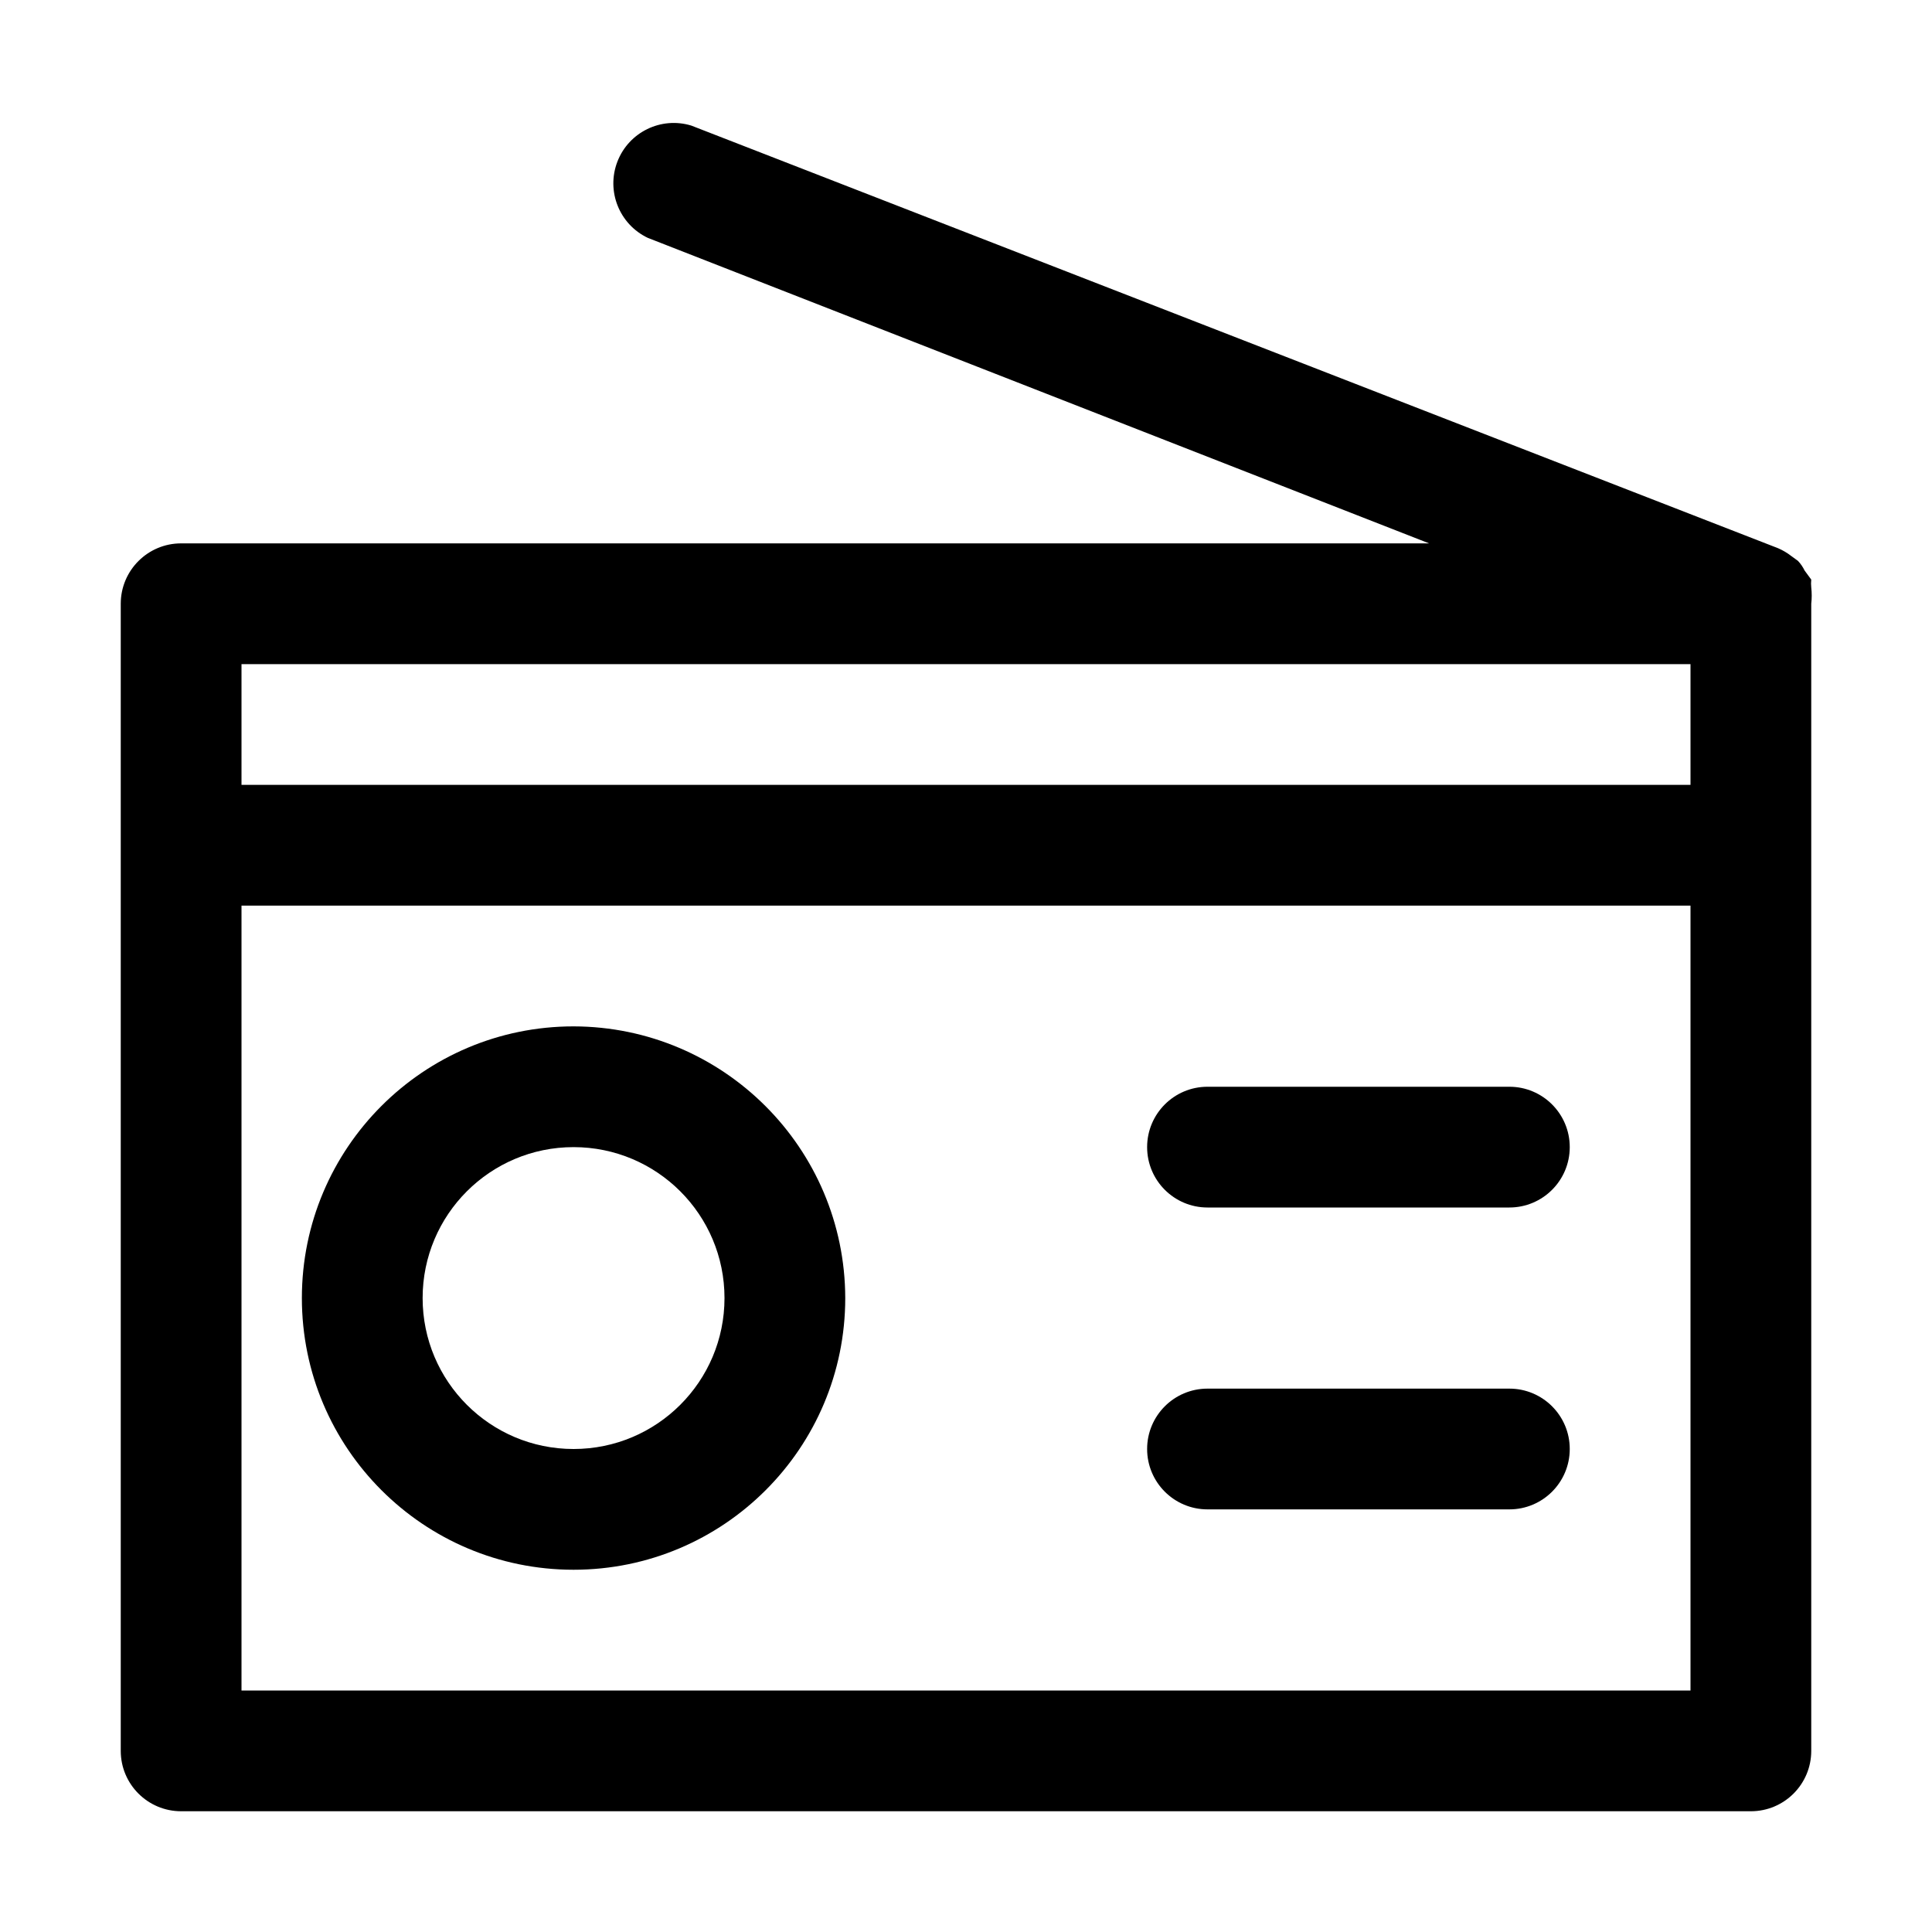
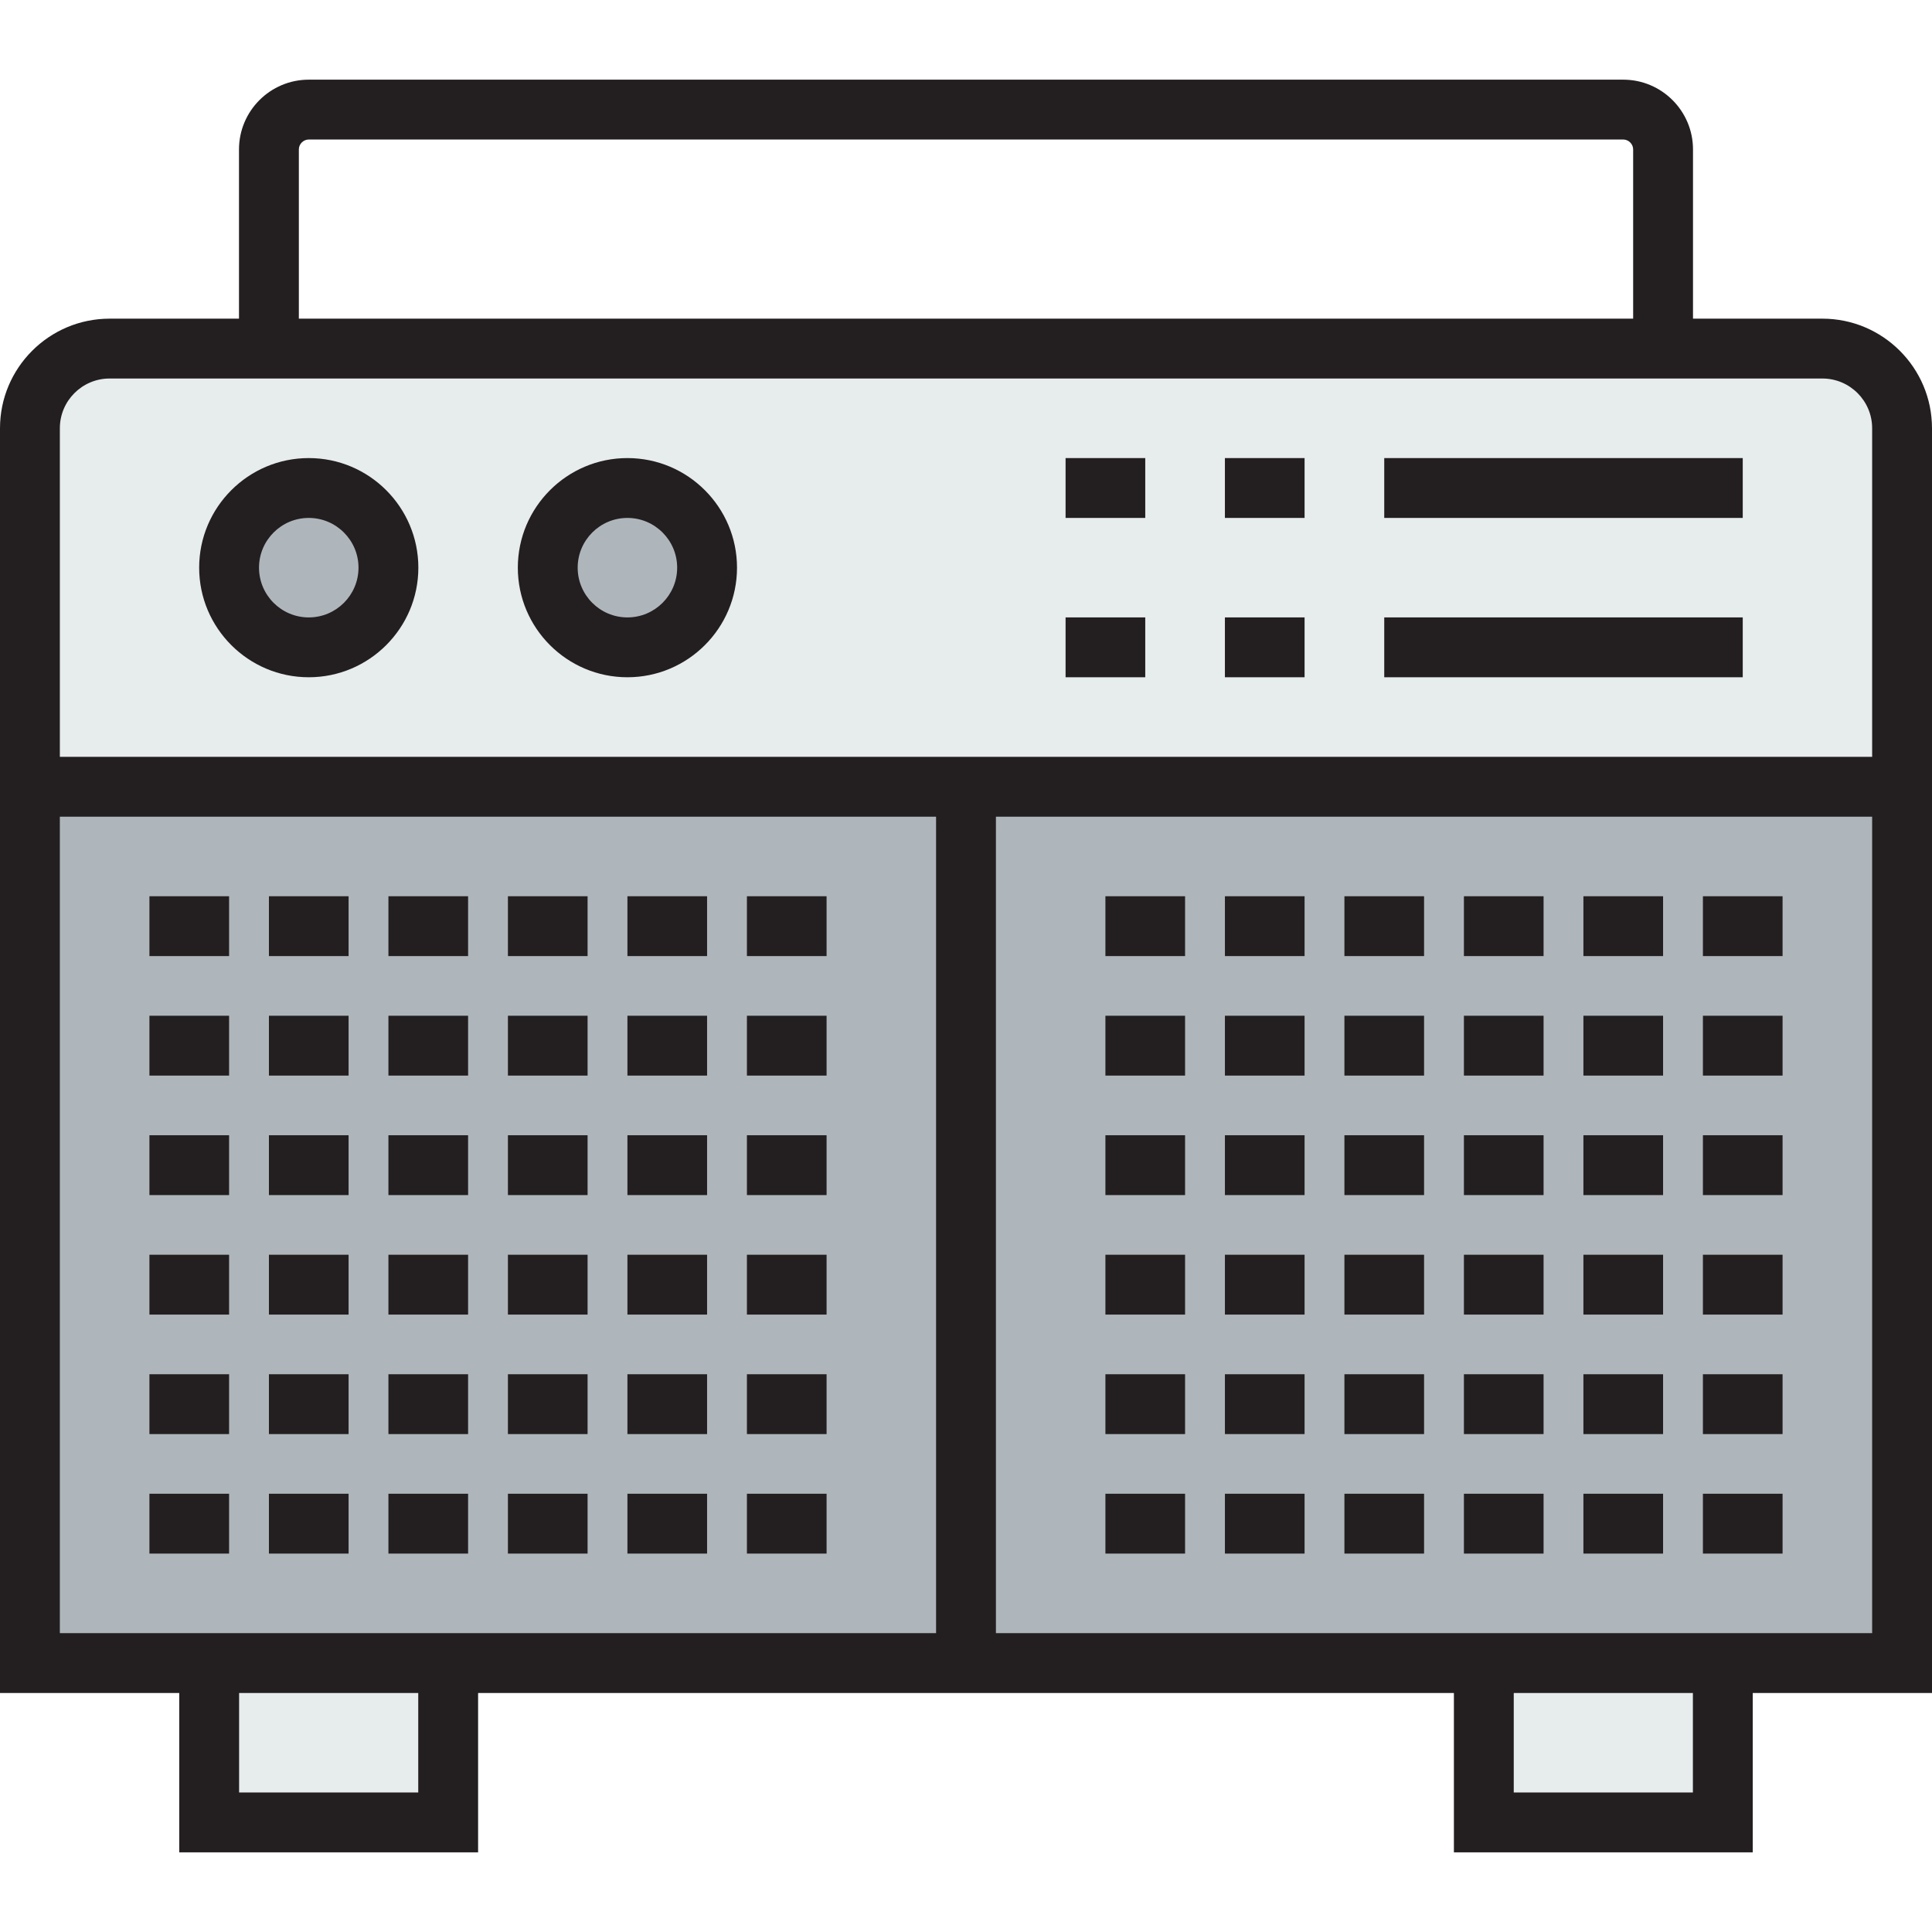
- <svg xmlns="http://www.w3.org/2000/svg" width="32px" height="32px" viewBox="0 0 32 32">
-   <g data-name="Layer 2" id="Layer_2">
-     <path d="M30,10A1.19,1.19,0,0,0,30,9.73a.61.61,0,0,1,0-.13l-.11-.15a.64.64,0,0,0-.11-.16l-.11-.08a1,1,0,0,0-.22-.13h0l-18-7a1,1,0,0,0-.72,1.86L23.67,9H3a1,1,0,0,0-1,1V29a1,1,0,0,0,1,1H29a1,1,0,0,0,1-1V10Zm-2,1v2H4V11ZM4,28V15H28V28Z" />
-     <path d="M9.5,17A4.5,4.5,0,1,0,14,21.5,4.51,4.51,0,0,0,9.5,17Zm0,7A2.5,2.5,0,1,1,12,21.5,2.5,2.5,0,0,1,9.5,24Z" />
-     <path d="M25,18H20a1,1,0,0,0,0,2h5a1,1,0,0,0,0-2Z" />
-     <path d="M25,23H20a1,1,0,0,0,0,2h5a1,1,0,0,0,0-2Z" />
+ <svg xmlns="http://www.w3.org/2000/svg" version="1.1" id="Layer_1" x="0px" y="0px" viewBox="0 0 484.195 484.195" style="enable-background:new 0 0 484.195 484.195;" xml:space="preserve">
+   <g>
+     <g id="XMLID_35_">
+       <g>
+         <rect x="7.5" y="197.174" style="fill:#AFB6BB;" width="234.597" height="219.623" />
+         <rect x="242.097" y="197.174" style="fill:#AFB6BB;" width="234.597" height="219.623" />
+         <path style="fill:#E7ECED;" d="M476.694,107.329v89.846H7.5v-89.846c0-10.981,8.985-19.966,19.966-19.966h429.263     C467.71,87.363,476.694,96.347,476.694,107.329z M157.243,162.234c10.981,0,19.966-8.985,19.966-19.966     s-8.985-19.966-19.966-19.966s-19.966,8.985-19.966,19.966C137.277,153.25,146.262,162.234,157.243,162.234z M77.38,162.234     c10.981,0,19.966-8.985,19.966-19.966s-8.985-19.966-19.966-19.966s-19.966,8.985-19.966,19.966     C57.414,153.25,66.399,162.234,77.38,162.234z" />
+         <rect x="371.874" y="416.797" style="fill:#E7ECED;" width="59.897" height="39.931" />
+         <path style="fill:#AFB6BB;" d="M157.243,162.234c-10.981,0-19.966-8.985-19.966-19.966s8.985-19.966,19.966-19.966     s19.966,8.985,19.966,19.966C177.209,153.25,168.224,162.234,157.243,162.234z" />
+         <rect x="52.423" y="416.797" style="fill:#E7ECED;" width="59.897" height="39.931" />
+         <path style="fill:#AFB6BB;" d="M77.38,122.303c10.981,0,19.966,8.985,19.966,19.966s-8.985,19.966-19.966,19.966     s-19.966-8.985-19.966-19.966C57.414,131.287,66.399,122.303,77.38,122.303z" />
+       </g>
+       <g>
+         <path style="fill:#231F20;" d="M484.194,107.329c0-15.145-12.321-27.466-27.466-27.466h-32.431V37.449     c0-9.64-7.843-17.483-17.483-17.483H77.38c-9.64,0-17.483,7.843-17.483,17.483v42.414H27.466C12.321,79.863,0,92.184,0,107.329     v316.968h44.923v39.932h74.897v-39.932h244.555v39.932h74.897v-39.932h44.923V107.329H484.194z M74.897,37.449     c0-1.346,1.137-2.483,2.483-2.483h329.435c1.346,0,2.483,1.137,2.483,2.483v42.414h-334.4V37.449H74.897z M27.466,94.863h429.263     c6.874,0,12.466,5.592,12.466,12.466v82.346H15v-82.346C15,100.455,20.592,94.863,27.466,94.863z M15,204.674h219.597v204.623H15     V204.674z M104.82,449.229H59.923v-24.932h44.897V449.229z M424.271,449.229h-44.897v-24.932h44.897V449.229z M249.597,409.297     V204.674h219.597v204.623H249.597z" />
+         <path style="fill:#231F20;" d="M77.38,169.734c15.145,0,27.466-12.321,27.466-27.466s-12.321-27.466-27.466-27.466     s-27.466,12.321-27.466,27.466S62.235,169.734,77.38,169.734z M77.38,129.803c6.874,0,12.466,5.592,12.466,12.466     s-5.592,12.466-12.466,12.466s-12.466-5.592-12.466-12.466S70.506,129.803,77.38,129.803z" />
+         <path style="fill:#231F20;" d="M157.243,169.734c15.145,0,27.466-12.321,27.466-27.466s-12.321-27.466-27.466-27.466     s-27.465,12.321-27.465,27.466S142.098,169.734,157.243,169.734z M157.243,129.803c6.874,0,12.466,5.592,12.466,12.466     s-5.592,12.466-12.466,12.466s-12.465-5.592-12.465-12.466S150.369,129.803,157.243,129.803z" />
+         <rect x="346.917" y="114.803" style="fill:#231F20;" width="89.846" height="15" />
+         <rect x="346.917" y="154.734" style="fill:#231F20;" width="89.846" height="15" />
+         <rect x="306.986" y="154.734" style="fill:#231F20;" width="19.966" height="15" />
+         <rect x="267.054" y="154.734" style="fill:#231F20;" width="19.966" height="15" />
+         <rect x="267.054" y="114.803" style="fill:#231F20;" width="19.966" height="15" />
+         <rect x="306.986" y="114.803" style="fill:#231F20;" width="19.966" height="15" />
+         <rect x="37.449" y="224.614" style="fill:#231F20;" width="19.965" height="15" />
+         <rect x="67.397" y="224.614" style="fill:#231F20;" width="19.966" height="15" />
+         <rect x="97.346" y="224.614" style="fill:#231F20;" width="19.966" height="15" />
+         <rect x="127.294" y="224.614" style="fill:#231F20;" width="19.965" height="15" />
+         <rect x="157.243" y="224.614" style="fill:#231F20;" width="19.966" height="15" />
+         <rect x="187.191" y="224.614" style="fill:#231F20;" width="19.966" height="15" />
+         <rect x="37.449" y="254.563" style="fill:#231F20;" width="19.965" height="15" />
+         <rect x="67.397" y="254.563" style="fill:#231F20;" width="19.966" height="15" />
+         <rect x="97.346" y="254.563" style="fill:#231F20;" width="19.966" height="15" />
+         <rect x="127.294" y="254.563" style="fill:#231F20;" width="19.965" height="15" />
+         <rect x="157.243" y="254.563" style="fill:#231F20;" width="19.966" height="15" />
+         <rect x="187.191" y="254.563" style="fill:#231F20;" width="19.966" height="15" />
+         <rect x="37.449" y="284.511" style="fill:#231F20;" width="19.965" height="15" />
+         <rect x="67.397" y="284.511" style="fill:#231F20;" width="19.966" height="15" />
+         <rect x="97.346" y="284.511" style="fill:#231F20;" width="19.966" height="15" />
+         <rect x="127.294" y="284.511" style="fill:#231F20;" width="19.965" height="15" />
+         <rect x="157.243" y="284.511" style="fill:#231F20;" width="19.966" height="15" />
+         <rect x="187.191" y="284.511" style="fill:#231F20;" width="19.966" height="15" />
+         <rect x="37.449" y="314.46" style="fill:#231F20;" width="19.965" height="15" />
+         <rect x="67.397" y="314.46" style="fill:#231F20;" width="19.966" height="15" />
+         <rect x="97.346" y="314.46" style="fill:#231F20;" width="19.966" height="15" />
+         <rect x="127.294" y="314.46" style="fill:#231F20;" width="19.965" height="15" />
+         <rect x="157.243" y="314.46" style="fill:#231F20;" width="19.966" height="15" />
+         <rect x="187.191" y="314.46" style="fill:#231F20;" width="19.966" height="15" />
+         <rect x="37.449" y="344.409" style="fill:#231F20;" width="19.965" height="15" />
+         <rect x="67.397" y="344.409" style="fill:#231F20;" width="19.966" height="15" />
+         <rect x="97.346" y="344.409" style="fill:#231F20;" width="19.966" height="15" />
+         <rect x="127.294" y="344.409" style="fill:#231F20;" width="19.965" height="15" />
+         <rect x="157.243" y="344.409" style="fill:#231F20;" width="19.966" height="15" />
+         <rect x="187.191" y="344.409" style="fill:#231F20;" width="19.966" height="15" />
+         <rect x="37.449" y="374.357" style="fill:#231F20;" width="19.965" height="15" />
+         <rect x="67.397" y="374.357" style="fill:#231F20;" width="19.966" height="15" />
+         <rect x="97.346" y="374.357" style="fill:#231F20;" width="19.966" height="15" />
+         <rect x="127.294" y="374.357" style="fill:#231F20;" width="19.965" height="15" />
+         <rect x="157.243" y="374.357" style="fill:#231F20;" width="19.966" height="15" />
+         <rect x="187.191" y="374.357" style="fill:#231F20;" width="19.966" height="15" />
+         <rect x="277.037" y="224.614" style="fill:#231F20;" width="19.966" height="15" />
+         <rect x="306.986" y="224.614" style="fill:#231F20;" width="19.966" height="15" />
+         <rect x="336.934" y="224.614" style="fill:#231F20;" width="19.966" height="15" />
+         <rect x="366.883" y="224.614" style="fill:#231F20;" width="19.966" height="15" />
+         <rect x="396.832" y="224.614" style="fill:#231F20;" width="19.966" height="15" />
+         <rect x="426.78" y="224.614" style="fill:#231F20;" width="19.966" height="15" />
+         <rect x="277.037" y="254.563" style="fill:#231F20;" width="19.966" height="15" />
+         <rect x="306.986" y="254.563" style="fill:#231F20;" width="19.966" height="15" />
+         <rect x="336.934" y="254.563" style="fill:#231F20;" width="19.966" height="15" />
+         <rect x="366.883" y="254.563" style="fill:#231F20;" width="19.966" height="15" />
+         <rect x="396.832" y="254.563" style="fill:#231F20;" width="19.966" height="15" />
+         <rect x="426.78" y="254.563" style="fill:#231F20;" width="19.966" height="15" />
+         <rect x="277.037" y="284.511" style="fill:#231F20;" width="19.966" height="15" />
+         <rect x="306.986" y="284.511" style="fill:#231F20;" width="19.966" height="15" />
+         <rect x="336.934" y="284.511" style="fill:#231F20;" width="19.966" height="15" />
+         <rect x="366.883" y="284.511" style="fill:#231F20;" width="19.966" height="15" />
+         <rect x="396.832" y="284.511" style="fill:#231F20;" width="19.966" height="15" />
+         <rect x="426.78" y="284.511" style="fill:#231F20;" width="19.966" height="15" />
+         <rect x="277.037" y="314.46" style="fill:#231F20;" width="19.966" height="15" />
+         <rect x="306.986" y="314.46" style="fill:#231F20;" width="19.966" height="15" />
+         <rect x="336.934" y="314.46" style="fill:#231F20;" width="19.966" height="15" />
+         <rect x="366.883" y="314.46" style="fill:#231F20;" width="19.966" height="15" />
+         <rect x="396.832" y="314.46" style="fill:#231F20;" width="19.966" height="15" />
+         <rect x="426.78" y="314.46" style="fill:#231F20;" width="19.966" height="15" />
+         <rect x="277.037" y="344.409" style="fill:#231F20;" width="19.966" height="15" />
+         <rect x="306.986" y="344.409" style="fill:#231F20;" width="19.966" height="15" />
+         <rect x="336.934" y="344.409" style="fill:#231F20;" width="19.966" height="15" />
+         <rect x="366.883" y="344.409" style="fill:#231F20;" width="19.966" height="15" />
+         <rect x="396.832" y="344.409" style="fill:#231F20;" width="19.966" height="15" />
+         <rect x="426.78" y="344.409" style="fill:#231F20;" width="19.966" height="15" />
+         <rect x="277.037" y="374.357" style="fill:#231F20;" width="19.966" height="15" />
+         <rect x="306.986" y="374.357" style="fill:#231F20;" width="19.966" height="15" />
+         <rect x="336.934" y="374.357" style="fill:#231F20;" width="19.966" height="15" />
+         <rect x="366.883" y="374.357" style="fill:#231F20;" width="19.966" height="15" />
+         <rect x="396.832" y="374.357" style="fill:#231F20;" width="19.966" height="15" />
+         <rect x="426.78" y="374.357" style="fill:#231F20;" width="19.966" height="15" />
+       </g>
+     </g>
  </g>
+   <g>
+ </g>
+   <g>
+ </g>
+   <g>
+ </g>
+   <g>
+ </g>
+   <g>
+ </g>
+   <g>
+ </g>
+   <g>
+ </g>
+   <g>
+ </g>
+   <g>
+ </g>
+   <g>
+ </g>
+   <g>
+ </g>
+   <g>
+ </g>
+   <g>
+ </g>
+   <g>
+ </g>
+   <g>
+ </g>
</svg>
